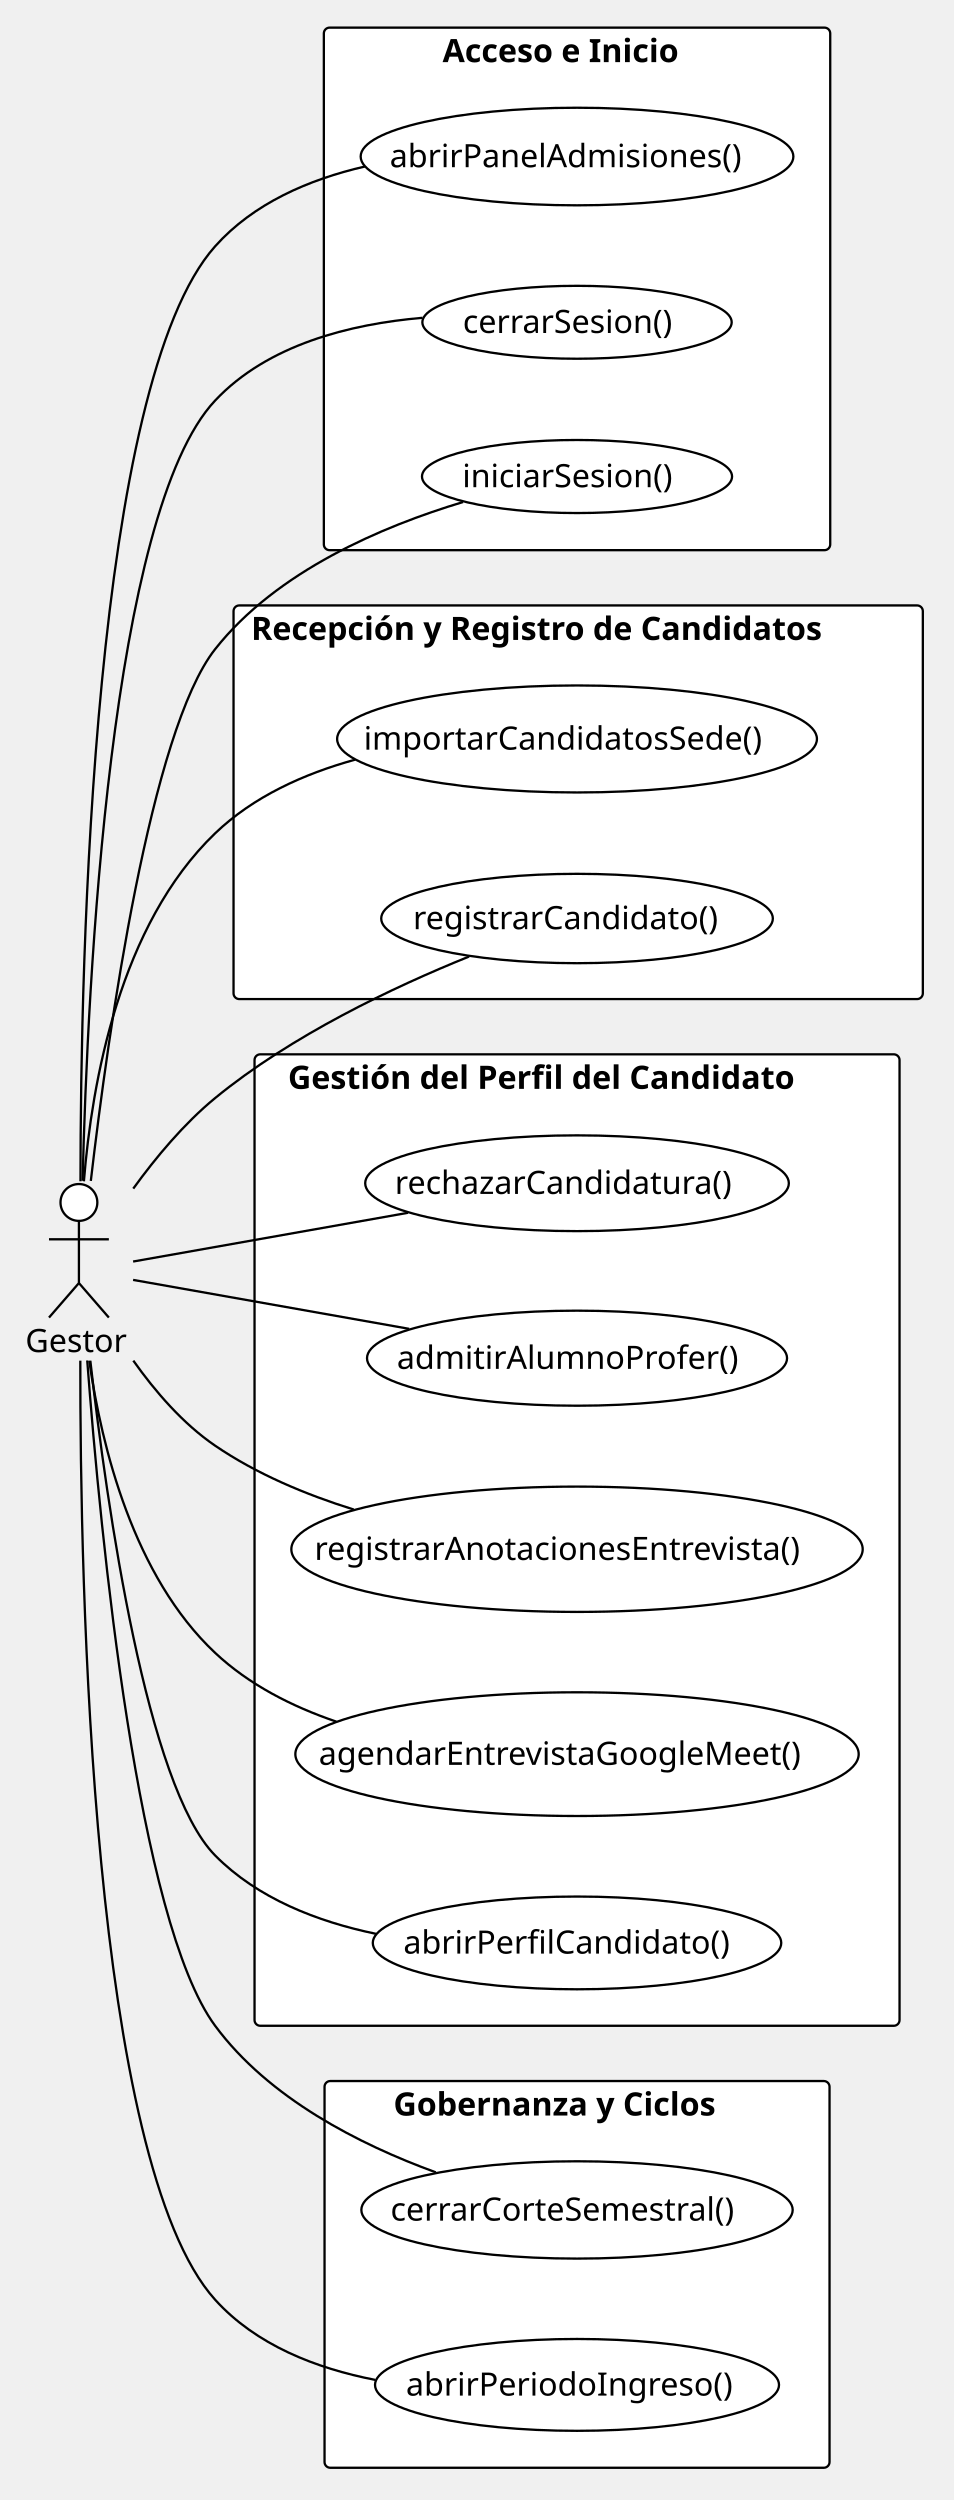
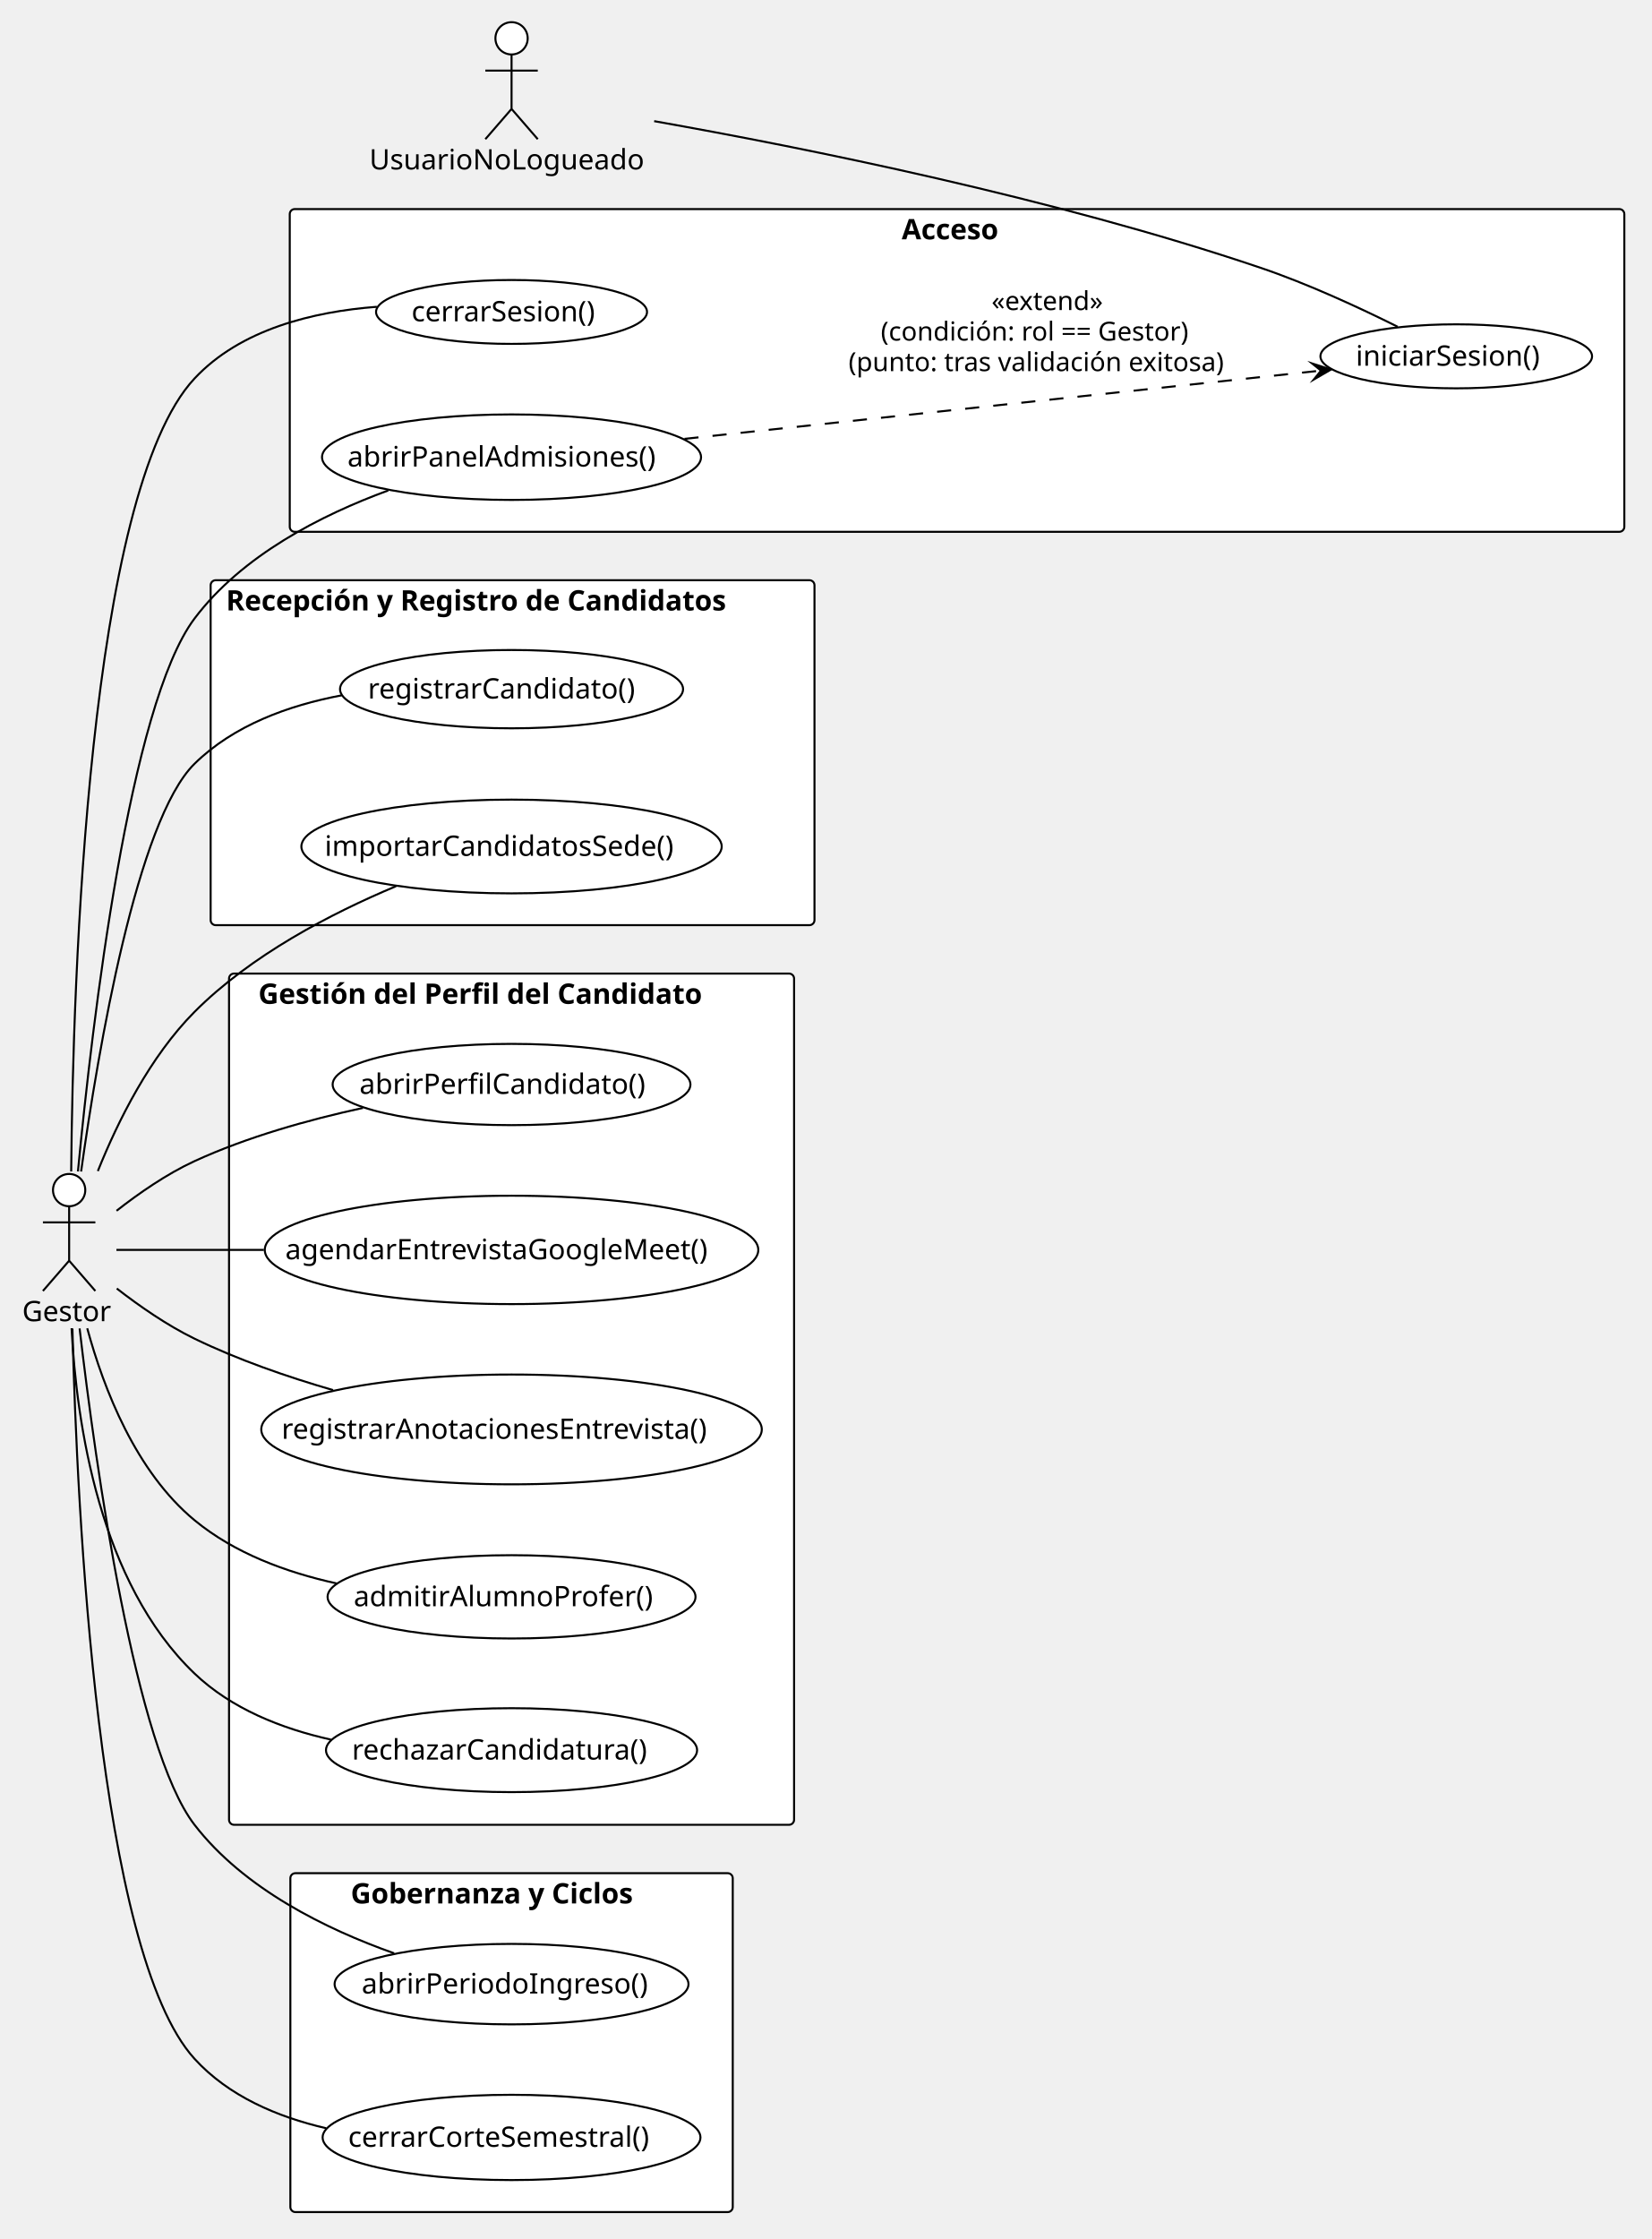
- <svg xmlns="http://www.w3.org/2000/svg" version="1.1" data-diagram-type="DESCRIPTION" style="width:414px;height:1086px;background:#FFFFFF;" width="414px" height="1086px" viewBox="0 0 414 1086" zoomAndPan="magnify" preserveAspectRatio="none" contentStyleType="text/css">
+ <svg xmlns="http://www.w3.org/2000/svg" version="1.1" data-diagram-type="DESCRIPTION" style="width:819px;height:1110px;background:#FFFFFF;" width="819px" height="1110px" viewBox="0 0 819 1110" zoomAndPan="magnify" preserveAspectRatio="none" contentStyleType="text/css">
  <defs />
  <g font-family="sans-serif" lengthAdjust="spacing">
-     <g class="cluster" data-qualified-name="Acceso e Inicio" id="ent0002" data-source-line="7">
-       <rect x="140.68" y="12" width="219.97" height="227" fill="#FFF" style="stroke:#000;stroke-width:1;" rx="2.5" ry="2.5" />
-       <text x="192.259" y="26.995" fill="#000" font-size="14" textLength="116.813" font-weight="700" font-family="Verdana">Acceso e Inicio</text>
+     <g class="cluster" data-qualified-name="Acceso" id="ent0003" data-source-line="8">
+       <rect x="143.68" y="103.65" width="661.78" height="160" fill="#FFF" style="stroke:#000;stroke-width:1;" rx="2.5" ry="2.5" />
+       <text x="447.131" y="118.645" fill="#000" font-size="14" textLength="54.879" font-weight="700" font-family="Verdana">Acceso</text>
    </g>
-     <g class="cluster" data-qualified-name="Recepci.n y Registro de Candidatos" id="ent0006" data-source-line="13">
-       <rect x="101.45" y="263" width="299.43" height="171" fill="#FFF" style="stroke:#000;stroke-width:1;" rx="2.5" ry="2.5" />
-       <text x="109.077" y="277.995" fill="#000" font-size="14" textLength="284.177" font-weight="700" font-family="Verdana">Recepción y Registro de Candidatos</text>
+     <g class="cluster" data-qualified-name="Recepci.n y Registro de Candidatos" id="ent0011" data-source-line="19">
+       <rect x="104.45" y="287.65" width="299.43" height="171" fill="#FFF" style="stroke:#000;stroke-width:1;" rx="2.5" ry="2.5" />
+       <text x="112.077" y="302.645" fill="#000" font-size="14" textLength="284.177" font-weight="700" font-family="Verdana">Recepción y Registro de Candidatos</text>
    </g>
-     <g class="cluster" data-qualified-name="Gesti.n del Perfil del Candidato" id="ent0009" data-source-line="18">
-       <rect x="110.57" y="458" width="280.19" height="422" fill="#FFF" style="stroke:#000;stroke-width:1;" rx="2.5" ry="2.5" />
-       <text x="125.085" y="472.995" fill="#000" font-size="14" textLength="251.159" font-weight="700" font-family="Verdana">Gestión del Perfil del Candidato</text>
+     <g class="cluster" data-qualified-name="Gesti.n del Perfil del Candidato" id="ent0014" data-source-line="24">
+       <rect x="113.57" y="482.65" width="280.19" height="422" fill="#FFF" style="stroke:#000;stroke-width:1;" rx="2.5" ry="2.5" />
+       <text x="128.085" y="497.645" fill="#000" font-size="14" textLength="251.159" font-weight="700" font-family="Verdana">Gestión del Perfil del Candidato</text>
    </g>
-     <g class="cluster" data-qualified-name="Gobernanza y Ciclos" id="ent0015" data-source-line="26">
-       <rect x="140.98" y="904" width="219.37" height="168" fill="#FFF" style="stroke:#000;stroke-width:1;" rx="2.5" ry="2.5" />
-       <text x="170.914" y="918.995" fill="#000" font-size="14" textLength="159.503" font-weight="700" font-family="Verdana">Gobernanza y Ciclos</text>
+     <g class="cluster" data-qualified-name="Gobernanza y Ciclos" id="ent0020" data-source-line="32">
+       <rect x="143.98" y="928.65" width="219.37" height="168" fill="#FFF" style="stroke:#000;stroke-width:1;" rx="2.5" ry="2.5" />
+       <text x="173.914" y="943.645" fill="#000" font-size="14" textLength="159.503" font-weight="700" font-family="Verdana">Gobernanza y Ciclos</text>
    </g>
-     <g class="entity" data-qualified-name="Acceso e Inicio.iniciarSesion" id="ent0003" data-source-line="8">
-       <ellipse cx="250.66" cy="207" rx="67.35" ry="15.87" fill="#FFF" style="stroke:#000;stroke-width:1;" />
-       <text x="200.85" y="211.649" fill="#000" font-size="14" textLength="99.62" font-family="Verdana">iniciarSesion()</text>
+     <g class="entity" data-qualified-name="Acceso.iniciarSesion" id="ent0004" data-source-line="9">
+       <ellipse cx="722.11" cy="176.65" rx="67.35" ry="15.87" fill="#FFF" style="stroke:#000;stroke-width:1;" />
+       <text x="672.3" y="181.299" fill="#000" font-size="14" textLength="99.62" font-family="Verdana">iniciarSesion()</text>
    </g>
-     <g class="entity" data-qualified-name="Acceso e Inicio.cerrarSesion" id="ent0004" data-source-line="9">
-       <ellipse cx="250.659" cy="139.998" rx="67.189" ry="15.838" fill="#FFF" style="stroke:#000;stroke-width:1;" />
-       <text x="201.058" y="144.646" fill="#000" font-size="14" textLength="99.203" font-family="Verdana">cerrarSesion()</text>
+     <g class="entity" data-qualified-name="Acceso.cerrarSesion" id="ent0005" data-source-line="10">
+       <ellipse cx="253.659" cy="154.648" rx="67.189" ry="15.838" fill="#FFF" style="stroke:#000;stroke-width:1;" />
+       <text x="204.058" y="159.296" fill="#000" font-size="14" textLength="99.203" font-family="Verdana">cerrarSesion()</text>
    </g>
-     <g class="entity" data-qualified-name="Acceso e Inicio.abrirPanelAdmisiones" id="ent0005" data-source-line="10">
-       <ellipse cx="250.656" cy="67.997" rx="93.986" ry="21.197" fill="#FFF" style="stroke:#000;stroke-width:1;" />
-       <text x="169.302" y="72.646" fill="#000" font-size="14" textLength="162.709" font-family="Verdana">abrirPanelAdmisiones()</text>
+     <g class="entity" data-qualified-name="Acceso.abrirPanelAdmisiones" id="ent0006" data-source-line="11">
+       <ellipse cx="253.656" cy="226.647" rx="93.986" ry="21.197" fill="#FFF" style="stroke:#000;stroke-width:1;" />
+       <text x="172.302" y="231.296" fill="#000" font-size="14" textLength="162.709" font-family="Verdana">abrirPanelAdmisiones()</text>
    </g>
-     <g class="entity" data-qualified-name="Recepci.n y Registro de Candidatos.registrarCandidato" id="ent0007" data-source-line="14">
-       <ellipse cx="250.662" cy="399.002" rx="85.062" ry="19.412" fill="#FFF" style="stroke:#000;stroke-width:1;" />
-       <text x="179.428" y="403.651" fill="#000" font-size="14" textLength="142.468" font-family="Verdana">registrarCandidato()</text>
+     <g class="entity" data-qualified-name="Recepci.n y Registro de Candidatos.registrarCandidato" id="ent0012" data-source-line="20">
+       <ellipse cx="253.662" cy="341.652" rx="85.062" ry="19.412" fill="#FFF" style="stroke:#000;stroke-width:1;" />
+       <text x="182.428" y="346.301" fill="#000" font-size="14" textLength="142.468" font-family="Verdana">registrarCandidato()</text>
    </g>
-     <g class="entity" data-qualified-name="Recepci.n y Registro de Candidatos.importarCandidatosSede" id="ent0008" data-source-line="15">
-       <ellipse cx="250.663" cy="321.003" rx="104.213" ry="23.243" fill="#FFF" style="stroke:#000;stroke-width:1;" />
-       <text x="158.012" y="325.651" fill="#000" font-size="14" textLength="185.302" font-family="Verdana">importarCandidatosSede()</text>
+     <g class="entity" data-qualified-name="Recepci.n y Registro de Candidatos.importarCandidatosSede" id="ent0013" data-source-line="21">
+       <ellipse cx="253.663" cy="419.653" rx="104.213" ry="23.243" fill="#FFF" style="stroke:#000;stroke-width:1;" />
+       <text x="161.012" y="424.301" fill="#000" font-size="14" textLength="185.302" font-family="Verdana">importarCandidatosSede()</text>
    </g>
-     <g class="entity" data-qualified-name="Gesti.n del Perfil del Candidato.abrirPerfilCandidato" id="ent0010" data-source-line="19">
-       <ellipse cx="250.659" cy="844.004" rx="88.719" ry="20.144" fill="#FFF" style="stroke:#000;stroke-width:1;" />
-       <text x="175.241" y="848.652" fill="#000" font-size="14" textLength="150.835" font-family="Verdana">abrirPerfilCandidato()</text>
+     <g class="entity" data-qualified-name="Gesti.n del Perfil del Candidato.abrirPerfilCandidato" id="ent0015" data-source-line="25">
+       <ellipse cx="253.659" cy="537.654" rx="88.719" ry="20.144" fill="#FFF" style="stroke:#000;stroke-width:1;" />
+       <text x="178.241" y="542.302" fill="#000" font-size="14" textLength="150.835" font-family="Verdana">abrirPerfilCandidato()</text>
    </g>
-     <g class="entity" data-qualified-name="Gesti.n del Perfil del Candidato.agendarEntrevistaGoogleMeet" id="ent0011" data-source-line="20">
-       <ellipse cx="250.657" cy="762.001" rx="122.357" ry="26.871" fill="#FFF" style="stroke:#000;stroke-width:1;" />
-       <text x="138.469" y="766.65" fill="#000" font-size="14" textLength="224.376" font-family="Verdana">agendarEntrevistaGoogleMeet()</text>
+     <g class="entity" data-qualified-name="Gesti.n del Perfil del Candidato.agendarEntrevistaGoogleMeet" id="ent0016" data-source-line="26">
+       <ellipse cx="253.657" cy="619.651" rx="122.357" ry="26.871" fill="#FFF" style="stroke:#000;stroke-width:1;" />
+       <text x="141.469" y="624.3" fill="#000" font-size="14" textLength="224.376" font-family="Verdana">agendarEntrevistaGoogleMeet()</text>
    </g>
-     <g class="entity" data-qualified-name="Gesti.n del Perfil del Candidato.registrarAnotacionesEntrevista" id="ent0012" data-source-line="21">
-       <ellipse cx="250.657" cy="672.999" rx="124.097" ry="27.219" fill="#FFF" style="stroke:#000;stroke-width:1;" />
-       <text x="136.619" y="677.648" fill="#000" font-size="14" textLength="228.074" font-family="Verdana">registrarAnotacionesEntrevista()</text>
+     <g class="entity" data-qualified-name="Gesti.n del Perfil del Candidato.registrarAnotacionesEntrevista" id="ent0017" data-source-line="27">
+       <ellipse cx="253.657" cy="708.649" rx="124.097" ry="27.219" fill="#FFF" style="stroke:#000;stroke-width:1;" />
+       <text x="139.619" y="713.298" fill="#000" font-size="14" textLength="228.074" font-family="Verdana">registrarAnotacionesEntrevista()</text>
    </g>
-     <g class="entity" data-qualified-name="Gesti.n del Perfil del Candidato.admitirAlumnoProfer" id="ent0013" data-source-line="22">
-       <ellipse cx="250.664" cy="589.997" rx="91.234" ry="20.647" fill="#FFF" style="stroke:#000;stroke-width:1;" />
-       <text x="172.4" y="594.645" fill="#000" font-size="14" textLength="156.529" font-family="Verdana">admitirAlumnoProfer()</text>
+     <g class="entity" data-qualified-name="Gesti.n del Perfil del Candidato.admitirAlumnoProfer" id="ent0018" data-source-line="28">
+       <ellipse cx="253.664" cy="791.647" rx="91.234" ry="20.647" fill="#FFF" style="stroke:#000;stroke-width:1;" />
+       <text x="175.4" y="796.295" fill="#000" font-size="14" textLength="156.529" font-family="Verdana">admitirAlumnoProfer()</text>
    </g>
-     <g class="entity" data-qualified-name="Gesti.n del Perfil del Candidato.rechazarCandidatura" id="ent0014" data-source-line="23">
-       <ellipse cx="250.657" cy="514.003" rx="92.017" ry="20.803" fill="#FFF" style="stroke:#000;stroke-width:1;" />
-       <text x="171.511" y="518.652" fill="#000" font-size="14" textLength="158.293" font-family="Verdana">rechazarCandidatura()</text>
+     <g class="entity" data-qualified-name="Gesti.n del Perfil del Candidato.rechazarCandidatura" id="ent0019" data-source-line="29">
+       <ellipse cx="253.657" cy="867.653" rx="92.017" ry="20.803" fill="#FFF" style="stroke:#000;stroke-width:1;" />
+       <text x="174.511" y="872.302" fill="#000" font-size="14" textLength="158.293" font-family="Verdana">rechazarCandidatura()</text>
    </g>
-     <g class="entity" data-qualified-name="Gobernanza y Ciclos.abrirPeriodoIngreso" id="ent0016" data-source-line="27">
-       <ellipse cx="250.659" cy="1036" rx="87.749" ry="19.95" fill="#FFF" style="stroke:#000;stroke-width:1;" />
-       <text x="176.346" y="1040.648" fill="#000" font-size="14" textLength="148.627" font-family="Verdana">abrirPeriodoIngreso()</text>
+     <g class="entity" data-qualified-name="Gobernanza y Ciclos.abrirPeriodoIngreso" id="ent0021" data-source-line="33">
+       <ellipse cx="253.659" cy="983.65" rx="87.749" ry="19.95" fill="#FFF" style="stroke:#000;stroke-width:1;" />
+       <text x="179.346" y="988.298" fill="#000" font-size="14" textLength="148.627" font-family="Verdana">abrirPeriodoIngreso()</text>
    </g>
-     <g class="entity" data-qualified-name="Gobernanza y Ciclos.cerrarCorteSemestral" id="ent0017" data-source-line="28">
-       <ellipse cx="250.657" cy="959.997" rx="93.687" ry="21.137" fill="#FFF" style="stroke:#000;stroke-width:1;" />
-       <text x="169.637" y="964.646" fill="#000" font-size="14" textLength="162.039" font-family="Verdana">cerrarCorteSemestral()</text>
+     <g class="entity" data-qualified-name="Gobernanza y Ciclos.cerrarCorteSemestral" id="ent0022" data-source-line="34">
+       <ellipse cx="253.657" cy="1059.647" rx="93.687" ry="21.137" fill="#FFF" style="stroke:#000;stroke-width:1;" />
+       <text x="172.637" y="1064.296" fill="#000" font-size="14" textLength="162.039" font-family="Verdana">cerrarCorteSemestral()</text>
    </g>
-     <g class="entity" data-qualified-name="Gestor" id="ent0001" data-source-line="5">
-       <ellipse cx="34.283" cy="522.35" rx="8" ry="8" fill="#FFF" style="stroke:#000;stroke-width:1;" />
-       <path d="M34.283,530.35 L34.283,557.35 M21.283,538.35 L47.283,538.35 M34.283,557.35 L21.283,572.35 M34.283,557.35 L47.283,572.35" style="stroke:#000;stroke-width:1;" fill="none" />
-       <text x="11" y="587.345" fill="#000" font-size="14" textLength="46.566" font-family="Verdana">Gestor</text>
+     <g class="entity" data-qualified-name="UsuarioNoLogueado" id="ent0001" data-source-line="5">
+       <ellipse cx="253.666" cy="19" rx="8" ry="8" fill="#FFF" style="stroke:#000;stroke-width:1;" />
+       <path d="M253.666,27 L253.666,54 M240.666,35 L266.666,35 M253.666,54 L240.666,69 M253.666,54 L266.666,69" style="stroke:#000;stroke-width:1;" fill="none" />
+       <text x="183.16" y="83.995" fill="#000" font-size="14" textLength="141.012" font-family="Verdana">UsuarioNoLogueado</text>
    </g>
-     <g class="link" data-entity-1="ent0001" data-entity-2="ent0003" id="lnk18" data-source-line="31" data-link-type="association">
-       <path d="M39.45,512.99 C47.16,447.1 65.47,317.49 93.45,282 C120.18,248.1 166.03,228.64 201.16,218.08" style="stroke:#000;stroke-width:1;" fill="none" id="Gestor-iniciarSesion" />
+     <g class="entity" data-qualified-name="Gestor" id="ent0002" data-source-line="6">
+       <ellipse cx="34.283" cy="590" rx="8" ry="8" fill="#FFF" style="stroke:#000;stroke-width:1;" />
+       <path d="M34.283,598 L34.283,625 M21.283,606 L47.283,606 M34.283,625 L21.283,640 M34.283,625 L47.283,640" style="stroke:#000;stroke-width:1;" fill="none" />
+       <text x="11" y="654.995" fill="#000" font-size="14" textLength="46.566" font-family="Verdana">Gestor</text>
    </g>
-     <g class="link" data-entity-1="ent0001" data-entity-2="ent0004" id="lnk19" data-source-line="32" data-link-type="association">
-       <path d="M35.88,512.92 C38.02,426.39 47.91,222.43 93.45,174 C116.26,149.73 152.01,140.75 183.56,138.05" style="stroke:#000;stroke-width:1;" fill="none" id="Gestor-cerrarSesion" />
+     <g class="link" data-entity-1="ent0001" data-entity-2="ent0004" id="lnk7" data-source-line="14" data-link-type="association">
+       <path d="M324.38,60.06 C399.67,73.4 522.54,98.12 624.76,132.65 C648.45,140.65 674.17,152.57 693.06,161.99" style="stroke:#000;stroke-width:1;" fill="none" id="UsuarioNoLogueado-iniciarSesion" />
    </g>
-     <g class="link" data-entity-1="ent0001" data-entity-2="ent0005" id="lnk20" data-source-line="33" data-link-type="association">
-       <path d="M34.96,513.15 C34.98,416.11 40.31,166.61 93.45,107 C110.1,88.33 134.2,77.94 158.51,72.33" style="stroke:#000;stroke-width:1;" fill="none" id="Gestor-abrirPanelAdmisiones" />
+     <g class="link" data-entity-1="ent0002" data-entity-2="ent0005" id="lnk8" data-source-line="15" data-link-type="association">
+       <path d="M35.3,580.76 C36.16,485.5 43.63,244.17 96.45,187.65 C119.26,163.25 155.2,154.51 186.87,152.09" style="stroke:#000;stroke-width:1;" fill="none" id="Gestor-cerrarSesion" />
    </g>
-     <g class="link" data-entity-1="ent0001" data-entity-2="ent0007" id="lnk21" data-source-line="35" data-link-type="association">
-       <path d="M57.88,516.34 C67.65,502.84 79.95,488.08 93.45,477 C126.61,449.79 170.84,428.83 203.77,415.52" style="stroke:#000;stroke-width:1;" fill="none" id="Gestor-registrarCandidato" />
+     <g class="link" data-entity-1="ent0002" data-entity-2="ent0006" id="lnk9" data-source-line="16" data-link-type="association">
+       <path d="M38.65,580.73 C45.73,506.78 64.19,349.5 96.45,306.65 C120,275.37 159.26,255.33 192.54,243.14" style="stroke:#000;stroke-width:1;" fill="none" id="Gestor-abrirPanelAdmisiones" />
    </g>
-     <g class="link" data-entity-1="ent0001" data-entity-2="ent0008" id="lnk22" data-source-line="36" data-link-type="association">
-       <path d="M36.45,513.16 C39.88,470.19 52.02,401.79 93.45,362 C110.03,346.07 132.02,336.14 154.25,330" style="stroke:#000;stroke-width:1;" fill="none" id="Gestor-importarCandidatosSede" />
+     <g class="link" data-entity-1="ent0006" data-entity-2="ent0004" id="lnk10" data-source-line="17" data-link-type="dependency">
+       <path d="M339.4,217.57 C431.99,207.64 573.048,192.523 655.038,183.733" style="stroke:#000;stroke-width:1;stroke-dasharray:7,7;" fill="none" id="abrirPanelAdmisiones-to-iniciarSesion" />
+       <polygon points="660.01,183.2,650.635,180.182,655.038,183.733,651.488,188.137,660.01,183.2" fill="#000" style="stroke:#000;stroke-width:1;stroke-linejoin:miter;stroke-miterlimit:10;" />
+       <text x="491.682" y="153.717" fill="#000" font-size="13" textLength="61.185" font-family="Verdana">«extend»</text>
+       <text x="436.769" y="168.85" fill="#000" font-size="13" textLength="171.012" font-family="Verdana">(condición: rol == Gestor)</text>
+       <text x="420.76" y="183.983" fill="#000" font-size="13" textLength="203.03" font-family="Verdana">(punto: tras validación exitosa)</text>
    </g>
-     <g class="link" data-entity-1="ent0001" data-entity-2="ent0010" id="lnk23" data-source-line="38" data-link-type="association">
-       <path d="M39.24,591.1 C46.45,654.56 63.78,775.93 93.45,806 C111.88,824.68 137.83,834.76 163.3,840.05" style="stroke:#000;stroke-width:1;" fill="none" id="Gestor-abrirPerfilCandidato" />
+     <g class="link" data-entity-1="ent0002" data-entity-2="ent0012" id="lnk23" data-source-line="37" data-link-type="association">
+       <path d="M40.22,580.78 C48.72,520.04 67.99,406.66 96.45,378.65 C115.82,359.59 143.09,349.68 169.44,344.72" style="stroke:#000;stroke-width:1;" fill="none" id="Gestor-registrarCandidato" />
    </g>
-     <g class="link" data-entity-1="ent0001" data-entity-2="ent0011" id="lnk24" data-source-line="39" data-link-type="association">
-       <path d="M38.77,591.12 C44.19,628.77 58.06,684.76 93.45,718 C108.13,731.79 126.8,741.31 146.08,747.87" style="stroke:#000;stroke-width:1;" fill="none" id="Gestor-agendarEntrevistaGoogleMeet" />
+     <g class="link" data-entity-1="ent0002" data-entity-2="ent0013" id="lnk24" data-source-line="38" data-link-type="association">
+       <path d="M48.52,580.56 C58.55,555.58 74.4,523.82 96.45,501.65 C124.43,473.53 164.07,452.88 196.42,439.33" style="stroke:#000;stroke-width:1;" fill="none" id="Gestor-importarCandidatosSede" />
    </g>
-     <g class="link" data-entity-1="ent0001" data-entity-2="ent0012" id="lnk25" data-source-line="40" data-link-type="association">
-       <path d="M57.91,591.05 C67.38,604.44 79.45,618.44 93.45,628 C111.4,640.25 132.68,649.21 153.67,655.74" style="stroke:#000;stroke-width:1;" fill="none" id="Gestor-registrarAnotacionesEntrevista" />
+     <g class="link" data-entity-1="ent0002" data-entity-2="ent0015" id="lnk25" data-source-line="40" data-link-type="association">
+       <path d="M57.79,600.25 C68.81,591.62 82.66,581.99 96.45,575.65 C122.57,563.64 152.96,555.14 179.95,549.27" style="stroke:#000;stroke-width:1;" fill="none" id="Gestor-abrirPerfilCandidato" />
    </g>
-     <g class="link" data-entity-1="ent0001" data-entity-2="ent0013" id="lnk26" data-source-line="41" data-link-type="association">
-       <path d="M57.82,555.99 C86.09,561.01 135.94,569.84 177.74,577.25" style="stroke:#000;stroke-width:1;" fill="none" id="Gestor-admitirAlumnoProfer" />
+     <g class="link" data-entity-1="ent0002" data-entity-2="ent0016" id="lnk26" data-source-line="41" data-link-type="association">
+       <path d="M57.73,619.65 C75.79,619.65 102.72,619.65 130.84,619.65" style="stroke:#000;stroke-width:1;" fill="none" id="Gestor-agendarEntrevistaGoogleMeet" />
    </g>
-     <g class="link" data-entity-1="ent0001" data-entity-2="ent0014" id="lnk27" data-source-line="42" data-link-type="association">
-       <path d="M57.82,548.01 C85.99,543.01 135.56,534.23 177.26,526.83" style="stroke:#000;stroke-width:1;" fill="none" id="Gestor-rechazarCandidatura" />
+     <g class="link" data-entity-1="ent0002" data-entity-2="ent0017" id="lnk27" data-source-line="42" data-link-type="association">
+       <path d="M57.91,638.79 C68.96,647.37 82.8,657.02 96.45,663.65 C117.9,674.07 142.21,682.51 165.16,689.15" style="stroke:#000;stroke-width:1;" fill="none" id="Gestor-registrarAnotacionesEntrevista" />
    </g>
-     <g class="link" data-entity-1="ent0001" data-entity-2="ent0016" id="lnk28" data-source-line="44" data-link-type="association">
-       <path d="M34.89,591.06 C34.75,688.63 39.73,939.43 93.45,999 C111.18,1018.66 137.27,1028.83 163.06,1033.84" style="stroke:#000;stroke-width:1;" fill="none" id="Gestor-abrirPeriodoIngreso" />
+     <g class="link" data-entity-1="ent0002" data-entity-2="ent0018" id="lnk28" data-source-line="43" data-link-type="association">
+       <path d="M43.26,658.51 C51.5,688.8 67.37,729.62 96.45,753.65 C116.24,770.01 141.99,779.52 166.85,784.98" style="stroke:#000;stroke-width:1;" fill="none" id="Gestor-admitirAlumnoProfer" />
    </g>
-     <g class="link" data-entity-1="ent0001" data-entity-2="ent0017" id="lnk29" data-source-line="45" data-link-type="association">
-       <path d="M37.89,590.98 C43.69,667.65 59.89,834.6 93.45,880 C116.72,911.49 155.99,931.52 189.33,943.67" style="stroke:#000;stroke-width:1;" fill="none" id="Gestor-cerrarCorteSemestral" />
+     <g class="link" data-entity-1="ent0002" data-entity-2="ent0019" id="lnk29" data-source-line="44" data-link-type="association">
+       <path d="M35.49,658.47 C37.93,705.69 49.38,784.64 96.45,829.65 C114.71,847.11 139.58,856.97 164.11,862.43" style="stroke:#000;stroke-width:1;" fill="none" id="Gestor-rechazarCandidatura" />
+     </g>
+     <g class="link" data-entity-1="ent0002" data-entity-2="ent0021" id="lnk30" data-source-line="46" data-link-type="association">
+       <path d="M39.47,658.58 C47.51,727.3 67.01,866.48 96.45,904.65 C120.95,936.42 161.72,956.43 195.46,968.36" style="stroke:#000;stroke-width:1;" fill="none" id="Gestor-abrirPeriodoIngreso" />
+     </g>
+     <g class="link" data-entity-1="ent0002" data-entity-2="ent0022" id="lnk31" data-source-line="47" data-link-type="association">
+       <path d="M35.91,658.63 C38.16,748.8 48.55,968.06 96.45,1020.65 C113.3,1039.15 137.46,1049.48 161.76,1055.09" style="stroke:#000;stroke-width:1;" fill="none" id="Gestor-cerrarCorteSemestral" />
    </g>
  </g>
</svg>
